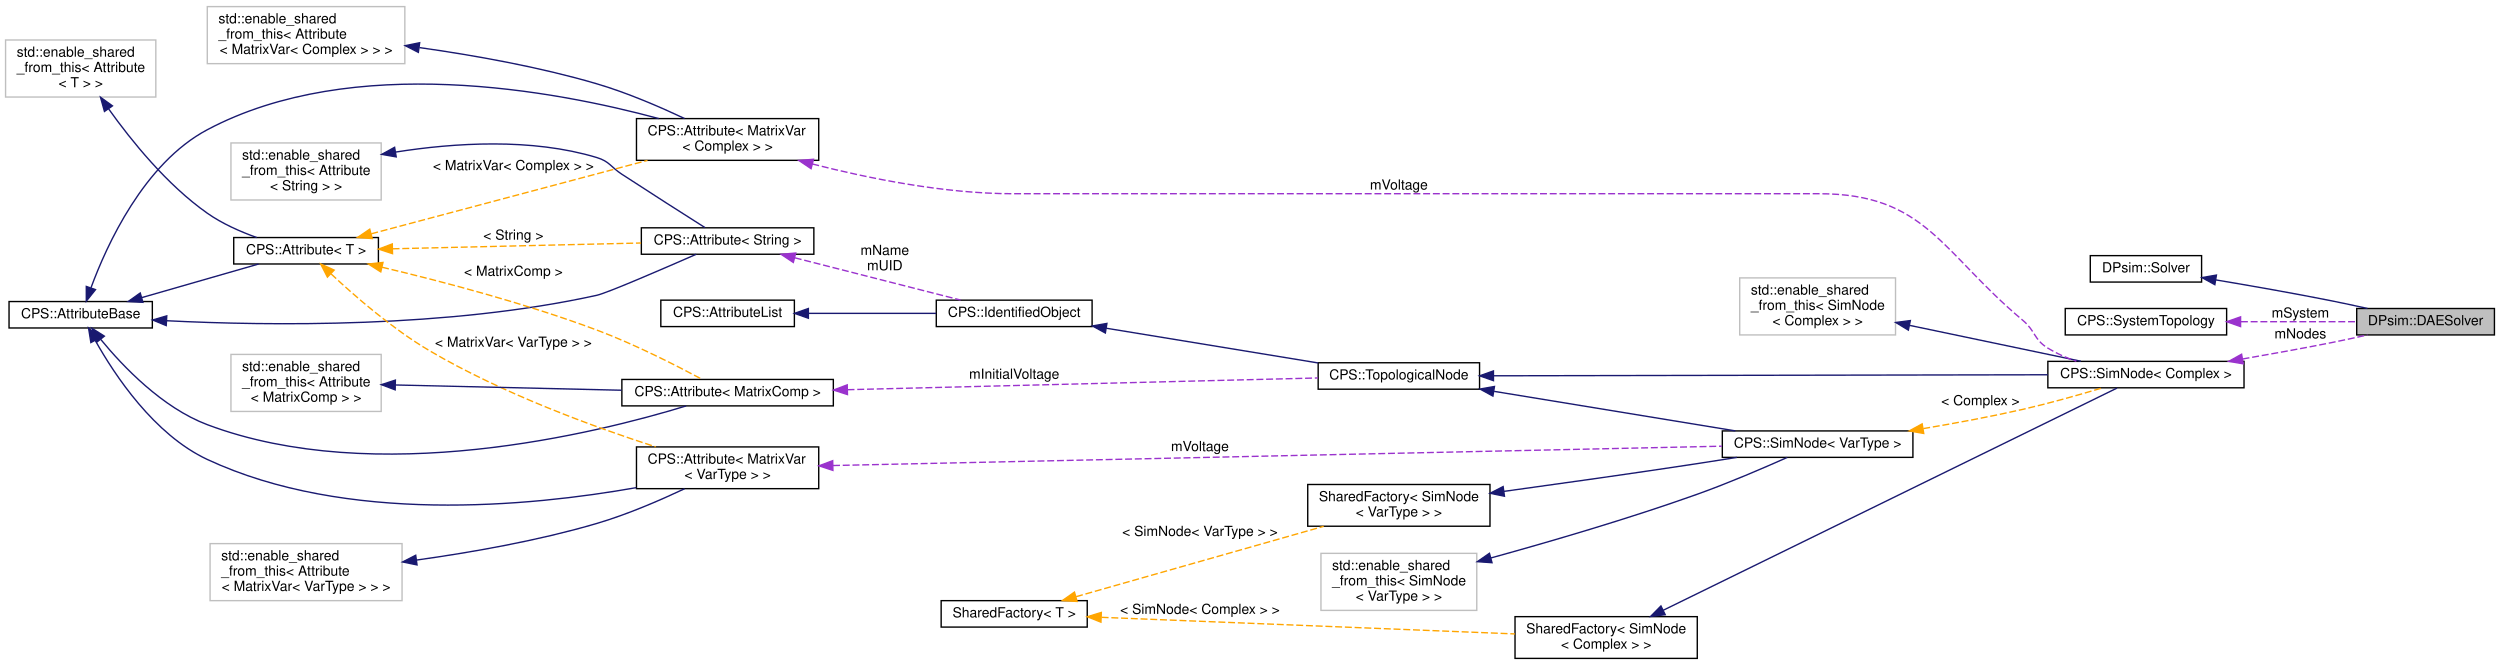
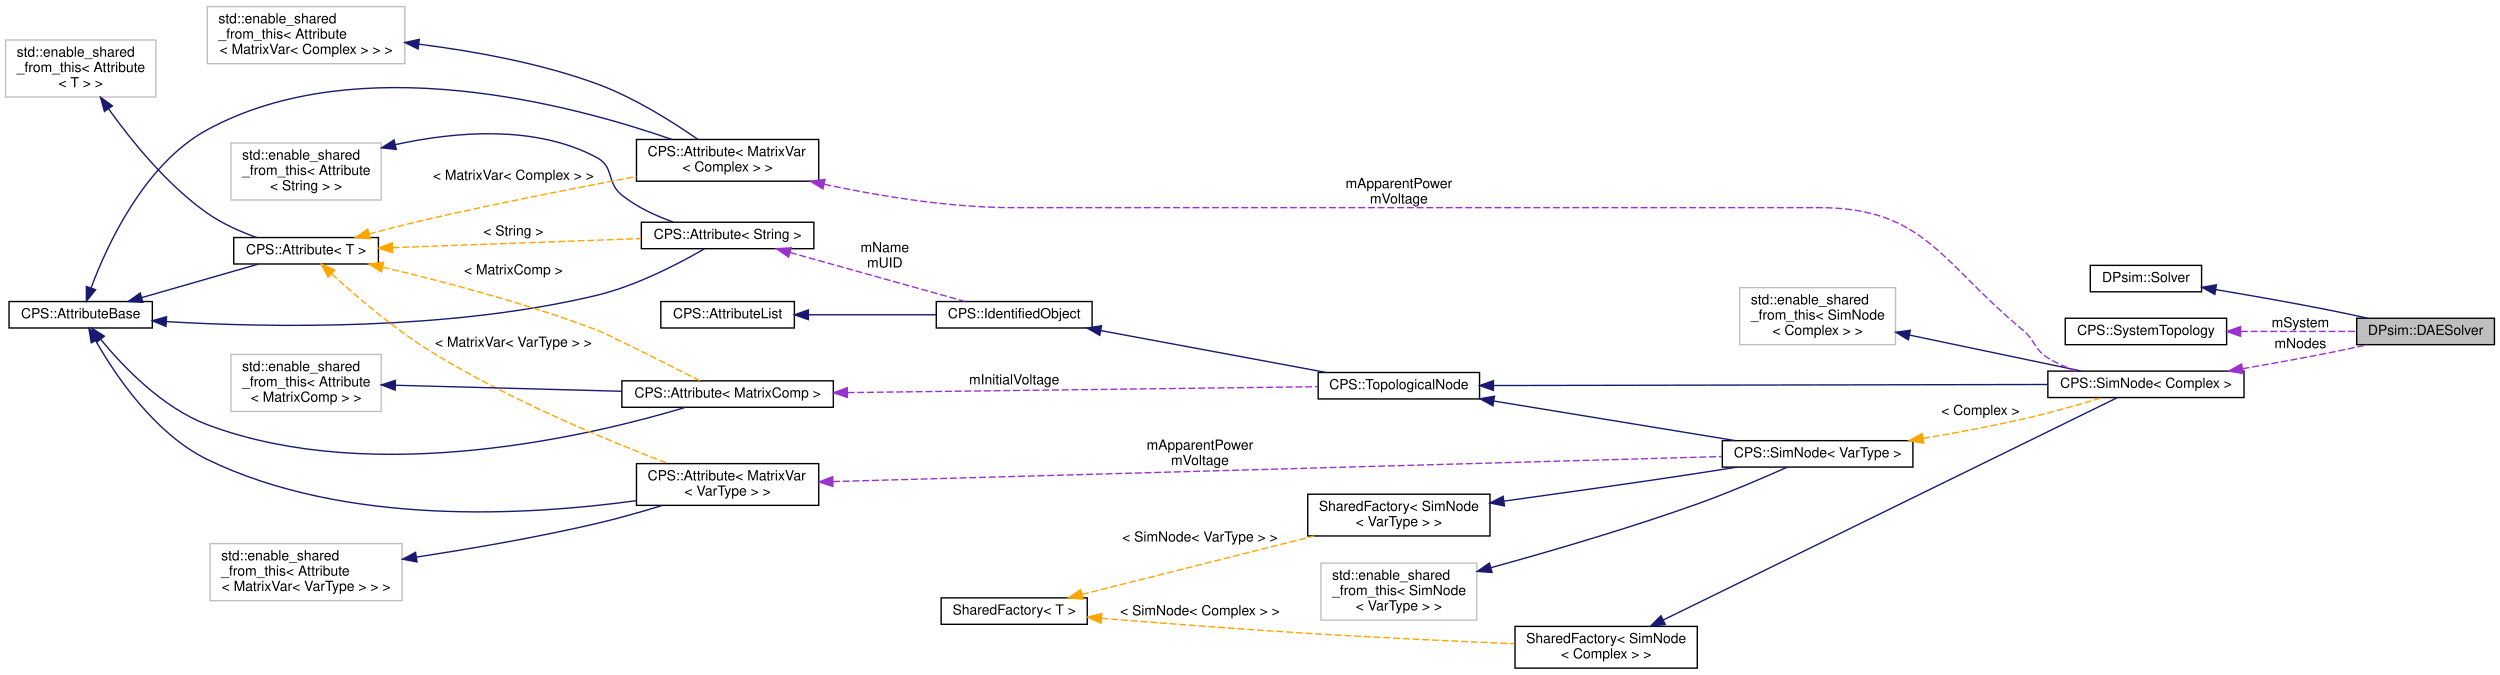
- <svg xmlns="http://www.w3.org/2000/svg" xmlns:xlink="http://www.w3.org/1999/xlink" width="1797pt" height="478pt" viewBox="0.00 0.00 1797.00 477.50">
-   <g id="graph0" class="graph" transform="scale(1 1) rotate(0) translate(4 473.5)">
+ <svg xmlns="http://www.w3.org/2000/svg" xmlns:xlink="http://www.w3.org/1999/xlink" width="1797pt" height="485pt" viewBox="0.00 0.00 1797.00 484.50">
+   <g id="graph0" class="graph" transform="scale(1 1) rotate(0) translate(4 480.5)">
    <g id="node1" class="node">
      <g id="a_node1">
        <a xlink:title="Solver class which uses Differential Algebraic Equation(DAE) systems.">
          <polygon fill="#bfbfbf" stroke="black" points="1690,-233 1690,-252 1789,-252 1789,-233 1690,-233" />
          <text text-anchor="middle" x="1739.5" y="-240" font-family="Helvetica" font-size="10.00">DPsim::DAESolver</text>
        </a>
      </g>
    </g>
    <g id="node2" class="node">
      <g id="a_node2">
        <a xlink:href="class_d_psim_1_1_solver.html" target="_top" xlink:title="Base class for more specific solvers such as MNA, ODE or IDA.">
          <polygon fill="none" stroke="black" points="1498.5,-271 1498.5,-290 1578.5,-290 1578.5,-271 1498.5,-271" />
          <text text-anchor="middle" x="1538.5" y="-278" font-family="Helvetica" font-size="10.00">DPsim::Solver</text>
        </a>
      </g>
    </g>
    <g id="edge1" class="edge">
      <path fill="none" stroke="midnightblue" d="M1588.71,-272.56C1613.71,-268.37 1644.53,-262.98 1672,-257.5 1680.36,-255.83 1689.27,-253.92 1697.77,-252.02" />
      <polygon fill="midnightblue" stroke="midnightblue" points="1588.02,-269.13 1578.73,-274.22 1589.17,-276.03 1588.02,-269.13" />
    </g>
    <g id="node3" class="node">
      <g id="a_node3">
        <a xlink:href="class_c_p_s_1_1_system_topology.html" target="_top" xlink:title=" ">
          <polygon fill="none" stroke="black" points="1480.5,-233 1480.5,-252 1596.5,-252 1596.5,-233 1480.5,-233" />
          <text text-anchor="middle" x="1538.5" y="-240" font-family="Helvetica" font-size="10.00">CPS::SystemTopology</text>
        </a>
      </g>
    </g>
    <g id="edge2" class="edge">
      <path fill="none" stroke="#9a32cd" stroke-dasharray="5,2" d="M1606.77,-242.5C1634.02,-242.5 1664.89,-242.5 1689.89,-242.5" />
      <polygon fill="#9a32cd" stroke="#9a32cd" points="1606.53,-239 1596.53,-242.5 1606.53,-246 1606.53,-239" />
      <text text-anchor="middle" x="1649.5" y="-245.5" font-family="Helvetica" font-size="10.00"> mSystem</text>
    </g>
    <g id="node4" class="node">
      <g id="a_node4">
        <a xlink:href="class_c_p_s_1_1_sim_node.html" target="_top" xlink:title=" ">
          <polygon fill="none" stroke="black" points="1468,-195 1468,-214 1609,-214 1609,-195 1468,-195" />
          <text text-anchor="middle" x="1538.5" y="-202" font-family="Helvetica" font-size="10.00">CPS::SimNode&lt; Complex &gt;</text>
        </a>
      </g>
    </g>
    <g id="edge3" class="edge">
      <path fill="none" stroke="#9a32cd" stroke-dasharray="5,2" d="M1607.94,-215.71C1628.57,-219.27 1651.24,-223.36 1672,-227.5 1680.36,-229.17 1689.27,-231.08 1697.77,-232.98" />
      <polygon fill="#9a32cd" stroke="#9a32cd" points="1608.44,-212.24 1597.99,-214.01 1607.26,-219.14 1608.44,-212.24" />
      <text text-anchor="middle" x="1649.5" y="-230.5" font-family="Helvetica" font-size="10.00"> mNodes</text>
    </g>
    <g id="node5" class="node">
      <g id="a_node5">
        <a xlink:href="class_c_p_s_1_1_topological_node.html" target="_top" xlink:title=" ">
          <polygon fill="none" stroke="black" points="943.5,-194 943.5,-213 1059.5,-213 1059.5,-194 943.5,-194" />
          <text text-anchor="middle" x="1001.5" y="-201" font-family="Helvetica" font-size="10.00">CPS::TopologicalNode</text>
        </a>
      </g>
    </g>
    <g id="edge4" class="edge">
      <path fill="none" stroke="midnightblue" d="M1069.68,-203.63C1171.67,-203.82 1364.61,-204.18 1467.98,-204.37" />
      <polygon fill="midnightblue" stroke="midnightblue" points="1069.51,-200.13 1059.5,-203.61 1069.49,-207.13 1069.51,-200.13" />
    </g>
    <g id="node20" class="node">
      <g id="a_node20">
        <a xlink:href="class_c_p_s_1_1_sim_node.html" target="_top" xlink:title=" ">
          <polygon fill="none" stroke="black" points="1234,-145 1234,-164 1371,-164 1371,-145 1234,-145" />
          <text text-anchor="middle" x="1302.5" y="-152" font-family="Helvetica" font-size="10.00">CPS::SimNode&lt; VarType &gt;</text>
        </a>
      </g>
    </g>
    <g id="edge25" class="edge">
      <path fill="none" stroke="midnightblue" d="M1069.97,-192.44C1122.17,-183.89 1193.69,-172.17 1243.38,-164.02" />
      <polygon fill="midnightblue" stroke="midnightblue" points="1069.1,-189.04 1059.8,-194.11 1070.23,-195.95 1069.1,-189.04" />
    </g>
    <g id="node6" class="node">
      <g id="a_node6">
        <a xlink:href="class_c_p_s_1_1_identified_object.html" target="_top" xlink:title=" ">
-           <polygon fill="none" stroke="black" points="669,-239 669,-258 781,-258 781,-239 669,-239" />
-           <text text-anchor="middle" x="725" y="-246" font-family="Helvetica" font-size="10.00">CPS::IdentifiedObject</text>
+           <polygon fill="none" stroke="black" points="669,-245 669,-264 781,-264 781,-245 669,-245" />
+           <text text-anchor="middle" x="725" y="-252" font-family="Helvetica" font-size="10.00">CPS::IdentifiedObject</text>
        </a>
      </g>
    </g>
    <g id="edge5" class="edge">
-       <path fill="none" stroke="midnightblue" d="M791.16,-237.82C837.48,-230.22 899.1,-220.12 943.48,-212.85" />
-       <polygon fill="midnightblue" stroke="midnightblue" points="790.52,-234.38 781.22,-239.45 791.65,-241.28 790.52,-234.38" />
+       <path fill="none" stroke="midnightblue" d="M787.39,-243.09C836,-234.06 903.13,-221.59 948.98,-213.07" />
+       <polygon fill="midnightblue" stroke="midnightblue" points="786.5,-239.7 777.31,-244.97 787.78,-246.58 786.5,-239.7" />
    </g>
    <g id="node7" class="node">
      <g id="a_node7">
        <a xlink:href="class_c_p_s_1_1_attribute_list.html" target="_top" xlink:title="Base class of objects having attributes to access member variables.">
-           <polygon fill="none" stroke="black" points="471,-239 471,-258 567,-258 567,-239 471,-239" />
-           <text text-anchor="middle" x="519" y="-246" font-family="Helvetica" font-size="10.00">CPS::AttributeList</text>
+           <polygon fill="none" stroke="black" points="471,-245 471,-264 567,-264 567,-245 471,-245" />
+           <text text-anchor="middle" x="519" y="-252" font-family="Helvetica" font-size="10.00">CPS::AttributeList</text>
        </a>
      </g>
    </g>
    <g id="edge6" class="edge">
-       <path fill="none" stroke="midnightblue" d="M577.33,-248.5C605.99,-248.5 640.51,-248.5 668.86,-248.5" />
-       <polygon fill="midnightblue" stroke="midnightblue" points="577.06,-245 567.06,-248.5 577.06,-252 577.06,-245" />
+       <path fill="none" stroke="midnightblue" d="M577.33,-254.5C605.99,-254.5 640.51,-254.5 668.86,-254.5" />
+       <polygon fill="midnightblue" stroke="midnightblue" points="577.06,-251 567.06,-254.5 577.06,-258 577.06,-251" />
    </g>
    <g id="node8" class="node">
      <g id="a_node8">
        <a xlink:href="class_c_p_s_1_1_attribute.html" target="_top" xlink:title=" ">
-           <polygon fill="none" stroke="black" points="457,-291 457,-310 581,-310 581,-291 457,-291" />
-           <text text-anchor="middle" x="519" y="-298" font-family="Helvetica" font-size="10.00">CPS::Attribute&lt; String &gt;</text>
+           <polygon fill="none" stroke="black" points="457,-302 457,-321 581,-321 581,-302 457,-302" />
+           <text text-anchor="middle" x="519" y="-309" font-family="Helvetica" font-size="10.00">CPS::Attribute&lt; String &gt;</text>
        </a>
      </g>
    </g>
    <g id="edge7" class="edge">
-       <path fill="none" stroke="#9a32cd" stroke-dasharray="5,2" d="M567.27,-288.45C603.53,-279.21 652.9,-266.62 686.48,-258.07" />
-       <polygon fill="#9a32cd" stroke="#9a32cd" points="566.24,-285.1 557.42,-290.96 567.97,-291.88 566.24,-285.1" />
-       <text text-anchor="middle" x="632" y="-290.5" font-family="Helvetica" font-size="10.00"> mName</text>
-       <text text-anchor="middle" x="632" y="-279.5" font-family="Helvetica" font-size="10.00">mUID</text>
+       <path fill="none" stroke="#9a32cd" stroke-dasharray="5,2" d="M563.84,-299.25C601.53,-288.72 655.13,-273.74 689.74,-264.07" />
+       <polygon fill="#9a32cd" stroke="#9a32cd" points="562.83,-295.9 554.15,-301.96 564.72,-302.64 562.83,-295.9" />
+       <text text-anchor="middle" x="632" y="-299.5" font-family="Helvetica" font-size="10.00"> mName</text>
+       <text text-anchor="middle" x="632" y="-288.5" font-family="Helvetica" font-size="10.00">mUID</text>
    </g>
    <g id="node9" class="node">
      <g id="a_node9">
        <a xlink:href="class_c_p_s_1_1_attribute_base.html" target="_top" xlink:title=" ">
-           <polygon fill="none" stroke="black" points="2.5,-238 2.5,-257 105.5,-257 105.5,-238 2.5,-238" />
-           <text text-anchor="middle" x="54" y="-245" font-family="Helvetica" font-size="10.00">CPS::AttributeBase</text>
+           <polygon fill="none" stroke="black" points="2.5,-245 2.5,-264 105.5,-264 105.5,-245 2.5,-245" />
+           <text text-anchor="middle" x="54" y="-252" font-family="Helvetica" font-size="10.00">CPS::AttributeBase</text>
        </a>
      </g>
    </g>
    <g id="edge8" class="edge">
-       <path fill="none" stroke="midnightblue" d="M115.77,-243.21C189.78,-239.49 318.14,-237.89 425,-261.5 432.31,-263.11 471.35,-279.97 496.47,-290.99" />
-       <polygon fill="midnightblue" stroke="midnightblue" points="115.49,-239.72 105.7,-243.75 115.87,-246.71 115.49,-239.72" />
+       <path fill="none" stroke="midnightblue" d="M115.61,-249.58C189.71,-245.21 318.43,-242.93 425,-268.5 453.71,-275.39 484.29,-291.42 502.25,-301.85" />
+       <polygon fill="midnightblue" stroke="midnightblue" points="115.28,-246.1 105.52,-250.21 115.72,-253.08 115.28,-246.1" />
    </g>
    <g id="node11" class="node">
      <g id="a_node11">
        <a xlink:href="class_c_p_s_1_1_attribute.html" target="_top" xlink:title=" ">
-           <polygon fill="none" stroke="black" points="164,-284 164,-303 268,-303 268,-284 164,-284" />
-           <text text-anchor="middle" x="216" y="-291" font-family="Helvetica" font-size="10.00">CPS::Attribute&lt; T &gt;</text>
+           <polygon fill="none" stroke="black" points="164,-291 164,-310 268,-310 268,-291 164,-291" />
+           <text text-anchor="middle" x="216" y="-298" font-family="Helvetica" font-size="10.00">CPS::Attribute&lt; T &gt;</text>
        </a>
      </g>
    </g>
    <g id="edge11" class="edge">
-       <path fill="none" stroke="midnightblue" d="M97.89,-259.83C124.26,-267.41 157.55,-276.98 181.89,-283.98" />
-       <polygon fill="midnightblue" stroke="midnightblue" points="98.73,-256.43 88.15,-257.03 96.8,-263.16 98.73,-256.43" />
+       <path fill="none" stroke="midnightblue" d="M97.89,-266.83C124.26,-274.41 157.55,-283.98 181.89,-290.98" />
+       <polygon fill="midnightblue" stroke="midnightblue" points="98.73,-263.43 88.15,-264.03 96.8,-270.16 98.73,-263.43" />
    </g>
    <g id="node13" class="node">
      <g id="a_node13">
        <a xlink:href="class_c_p_s_1_1_attribute.html" target="_top" xlink:title=" ">
-           <polygon fill="none" stroke="black" points="443,-182 443,-201 595,-201 595,-182 443,-182" />
-           <text text-anchor="middle" x="519" y="-189" font-family="Helvetica" font-size="10.00">CPS::Attribute&lt; MatrixComp &gt;</text>
+           <polygon fill="none" stroke="black" points="443,-188 443,-207 595,-207 595,-188 443,-188" />
+           <text text-anchor="middle" x="519" y="-195" font-family="Helvetica" font-size="10.00">CPS::Attribute&lt; MatrixComp &gt;</text>
        </a>
      </g>
    </g>
    <g id="edge14" class="edge">
-       <path fill="none" stroke="midnightblue" d="M68.43,-229.76C84.28,-210.45 112.61,-180.7 145,-168.5 266.13,-122.88 424.99,-162.33 489.21,-181.97" />
-       <polygon fill="midnightblue" stroke="midnightblue" points="65.53,-227.78 62.06,-237.79 71.01,-232.13 65.53,-227.78" />
+       <path fill="none" stroke="midnightblue" d="M68.43,-236.76C84.28,-217.45 112.61,-187.7 145,-175.5 265.81,-130 424.19,-168.53 488.73,-187.95" />
+       <polygon fill="midnightblue" stroke="midnightblue" points="65.53,-234.78 62.06,-244.79 71.01,-239.13 65.53,-234.78" />
    </g>
    <g id="node18" class="node">
      <g id="a_node18">
        <a xlink:href="class_c_p_s_1_1_attribute.html" target="_top" xlink:title=" ">
-           <polygon fill="none" stroke="black" points="453.5,-358.5 453.5,-388.5 584.5,-388.5 584.5,-358.5 453.5,-358.5" />
-           <text text-anchor="start" x="461.5" y="-376.5" font-family="Helvetica" font-size="10.00">CPS::Attribute&lt; MatrixVar</text>
-           <text text-anchor="middle" x="519" y="-365.5" font-family="Helvetica" font-size="10.00">&lt; Complex &gt; &gt;</text>
+           <polygon fill="none" stroke="black" points="453.5,-350.5 453.5,-380.5 584.5,-380.5 584.5,-350.5 453.5,-350.5" />
+           <text text-anchor="start" x="461.5" y="-368.5" font-family="Helvetica" font-size="10.00">CPS::Attribute&lt; MatrixVar</text>
+           <text text-anchor="middle" x="519" y="-357.5" font-family="Helvetica" font-size="10.00">&lt; Complex &gt; &gt;</text>
        </a>
      </g>
    </g>
    <g id="edge21" class="edge">
-       <path fill="none" stroke="midnightblue" d="M61.38,-266.85C72.68,-297.52 99.4,-356.3 145,-380.5 249.55,-435.99 394.91,-408.69 469.54,-388.52" />
-       <polygon fill="midnightblue" stroke="midnightblue" points="64.64,-265.56 58.03,-257.28 58.03,-267.87 64.64,-265.56" />
+       <path fill="none" stroke="midnightblue" d="M61.44,-273.75C72.81,-304.29 99.63,-362.87 145,-387.5 253.75,-446.53 407.53,-405.38 478.85,-380.56" />
+       <polygon fill="midnightblue" stroke="midnightblue" points="64.7,-272.48 58.05,-264.23 58.1,-274.82 64.7,-272.48" />
    </g>
    <g id="node23" class="node">
      <g id="a_node23">
        <a xlink:href="class_c_p_s_1_1_attribute.html" target="_top" xlink:title=" ">
-           <polygon fill="none" stroke="black" points="453.5,-122.5 453.5,-152.5 584.5,-152.5 584.5,-122.5 453.5,-122.5" />
-           <text text-anchor="start" x="461.5" y="-140.5" font-family="Helvetica" font-size="10.00">CPS::Attribute&lt; MatrixVar</text>
-           <text text-anchor="middle" x="519" y="-129.5" font-family="Helvetica" font-size="10.00">&lt; VarType &gt; &gt;</text>
+           <polygon fill="none" stroke="black" points="453.5,-117.5 453.5,-147.5 584.5,-147.5 584.5,-117.5 453.5,-117.5" />
+           <text text-anchor="start" x="461.5" y="-135.5" font-family="Helvetica" font-size="10.00">CPS::Attribute&lt; MatrixVar</text>
+           <text text-anchor="middle" x="519" y="-124.5" font-family="Helvetica" font-size="10.00">&lt; VarType &gt; &gt;</text>
        </a>
      </g>
    </g>
    <g id="edge30" class="edge">
-       <path fill="none" stroke="midnightblue" d="M64.56,-228.87C78.45,-204.09 106.78,-161.34 145,-143.5 244.62,-96.99 376.13,-109.53 453.43,-123.25" />
-       <polygon fill="midnightblue" stroke="midnightblue" points="61.32,-227.51 59.66,-237.97 67.48,-230.83 61.32,-227.51" />
+       <path fill="none" stroke="midnightblue" d="M64.86,-235.67C78.91,-211.04 107.26,-168.86 145,-150.5 243.96,-102.35 375.68,-110.14 453.21,-120.86" />
+       <polygon fill="midnightblue" stroke="midnightblue" points="61.62,-234.3 59.87,-244.75 67.75,-237.67 61.62,-234.3" />
    </g>
    <g id="node10" class="node">
      <g id="a_node10">
        <a xlink:title=" ">
-           <polygon fill="none" stroke="#bfbfbf" points="162,-330 162,-371 270,-371 270,-330 162,-330" />
-           <text text-anchor="start" x="170" y="-359" font-family="Helvetica" font-size="10.00">std::enable_shared</text>
-           <text text-anchor="start" x="170" y="-348" font-family="Helvetica" font-size="10.00">_from_this&lt; Attribute</text>
-           <text text-anchor="middle" x="216" y="-337" font-family="Helvetica" font-size="10.00">&lt; String &gt; &gt;</text>
+           <polygon fill="none" stroke="#bfbfbf" points="162,-337 162,-378 270,-378 270,-337 162,-337" />
+           <text text-anchor="start" x="170" y="-366" font-family="Helvetica" font-size="10.00">std::enable_shared</text>
+           <text text-anchor="start" x="170" y="-355" font-family="Helvetica" font-size="10.00">_from_this&lt; Attribute</text>
+           <text text-anchor="middle" x="216" y="-344" font-family="Helvetica" font-size="10.00">&lt; String &gt; &gt;</text>
        </a>
      </g>
    </g>
    <g id="edge9" class="edge">
-       <path fill="none" stroke="midnightblue" d="M280.43,-364.45C322.34,-371.05 378.01,-374.73 425,-360.5 434.2,-357.71 434.95,-353.76 443,-348.5 463.58,-335.06 487.53,-319.8 502.72,-310.16" />
-       <polygon fill="midnightblue" stroke="midnightblue" points="280.79,-360.97 270.35,-362.77 279.64,-367.87 280.79,-360.97" />
+       <path fill="none" stroke="midnightblue" d="M280.15,-376.78C323.43,-386.25 380.79,-391.16 425,-367.5 437.72,-360.69 431.75,-349.52 443,-340.5 453.78,-331.85 467.44,-325.56 480.14,-321.09" />
+       <polygon fill="midnightblue" stroke="midnightblue" points="280.83,-373.34 270.3,-374.49 279.25,-380.16 280.83,-373.34" />
    </g>
    <g id="edge10" class="edge">
-       <path fill="none" stroke="orange" stroke-dasharray="5,2" d="M278.17,-294.92C330.25,-296.13 404.71,-297.87 456.8,-299.08" />
-       <polygon fill="orange" stroke="orange" points="278.14,-291.42 268.06,-294.69 277.98,-298.42 278.14,-291.42" />
-       <text text-anchor="middle" x="365" y="-301.5" font-family="Helvetica" font-size="10.00"> &lt; String &gt;</text>
+       <path fill="none" stroke="orange" stroke-dasharray="5,2" d="M278.17,-302.74C330.25,-304.64 404.71,-307.36 456.8,-309.26" />
+       <polygon fill="orange" stroke="orange" points="278.18,-299.23 268.06,-302.37 277.93,-306.23 278.18,-299.23" />
+       <text text-anchor="middle" x="365" y="-311.5" font-family="Helvetica" font-size="10.00"> &lt; String &gt;</text>
    </g>
    <g id="edge16" class="edge">
-       <path fill="none" stroke="orange" stroke-dasharray="5,2" d="M270.62,-281.67C313.14,-271.61 373.72,-255.75 425,-236.5 452.2,-226.29 482.22,-210.98 500.6,-201.12" />
-       <polygon fill="orange" stroke="orange" points="269.7,-278.29 260.76,-283.98 271.29,-285.11 269.7,-278.29" />
-       <text text-anchor="middle" x="365" y="-275.5" font-family="Helvetica" font-size="10.00"> &lt; MatrixComp &gt;</text>
+       <path fill="none" stroke="orange" stroke-dasharray="5,2" d="M271.07,-288.7C313.59,-278.7 373.97,-262.91 425,-243.5 432.45,-240.67 474.06,-219.76 499.03,-207.13" />
+       <polygon fill="orange" stroke="orange" points="270.15,-285.32 261.2,-290.99 271.74,-292.14 270.15,-285.32" />
+       <text text-anchor="middle" x="365" y="-283.5" font-family="Helvetica" font-size="10.00"> &lt; MatrixComp &gt;</text>
    </g>
    <g id="edge23" class="edge">
-       <path fill="none" stroke="orange" stroke-dasharray="5,2" d="M262.86,-305.69C316.11,-319.84 403.98,-343.2 461.43,-358.46" />
-       <polygon fill="orange" stroke="orange" points="263.57,-302.26 253.01,-303.07 261.77,-309.02 263.57,-302.26" />
+       <path fill="none" stroke="orange" stroke-dasharray="5,2" d="M261.39,-312.67C275.31,-316.33 290.76,-320.24 305,-323.5 354.6,-334.86 411.12,-345.92 453.47,-353.83" />
+       <polygon fill="orange" stroke="orange" points="262.13,-309.24 251.57,-310.06 260.34,-316.01 262.13,-309.24" />
      <text text-anchor="middle" x="365" y="-351.5" font-family="Helvetica" font-size="10.00"> &lt; MatrixVar&lt; Complex &gt; &gt;</text>
    </g>
    <g id="edge32" class="edge">
-       <path fill="none" stroke="orange" stroke-dasharray="5,2" d="M233.95,-276.9C250.84,-261.05 278.08,-237.3 305,-221.5 357.28,-190.82 422.86,-166.88 467.34,-152.54" />
-       <polygon fill="orange" stroke="orange" points="231.35,-274.54 226.53,-283.98 236.18,-279.61 231.35,-274.54" />
-       <text text-anchor="middle" x="365" y="-224.5" font-family="Helvetica" font-size="10.00"> &lt; MatrixVar&lt; VarType &gt; &gt;</text>
+       <path fill="none" stroke="orange" stroke-dasharray="5,2" d="M234.4,-283.93C251.43,-268.28 278.61,-244.85 305,-228.5 361.21,-193.68 432.19,-164.28 476.35,-147.52" />
+       <polygon fill="orange" stroke="orange" points="231.83,-281.54 226.89,-290.92 236.6,-286.66 231.83,-281.54" />
+       <text text-anchor="middle" x="365" y="-231.5" font-family="Helvetica" font-size="10.00"> &lt; MatrixVar&lt; VarType &gt; &gt;</text>
    </g>
    <g id="node12" class="node">
      <g id="a_node12">
        <a xlink:title=" ">
-           <polygon fill="none" stroke="#bfbfbf" points="0,-404 0,-445 108,-445 108,-404 0,-404" />
-           <text text-anchor="start" x="8" y="-433" font-family="Helvetica" font-size="10.00">std::enable_shared</text>
-           <text text-anchor="start" x="8" y="-422" font-family="Helvetica" font-size="10.00">_from_this&lt; Attribute</text>
-           <text text-anchor="middle" x="54" y="-411" font-family="Helvetica" font-size="10.00">&lt; T &gt; &gt;</text>
+           <polygon fill="none" stroke="#bfbfbf" points="0,-411 0,-452 108,-452 108,-411 0,-411" />
+           <text text-anchor="start" x="8" y="-440" font-family="Helvetica" font-size="10.00">std::enable_shared</text>
+           <text text-anchor="start" x="8" y="-429" font-family="Helvetica" font-size="10.00">_from_this&lt; Attribute</text>
+           <text text-anchor="middle" x="54" y="-418" font-family="Helvetica" font-size="10.00">&lt; T &gt; &gt;</text>
        </a>
      </g>
    </g>
    <g id="edge12" class="edge">
-       <path fill="none" stroke="midnightblue" d="M74.08,-395.48C90.5,-372.44 116.07,-340.84 145,-320.5 155.66,-313.01 168.67,-307.25 180.57,-303.01" />
-       <polygon fill="midnightblue" stroke="midnightblue" points="71.09,-393.64 68.24,-403.85 76.83,-397.65 71.09,-393.64" />
+       <path fill="none" stroke="midnightblue" d="M74.08,-402.48C90.5,-379.44 116.07,-347.84 145,-327.5 155.66,-320.01 168.67,-314.25 180.57,-310.01" />
+       <polygon fill="midnightblue" stroke="midnightblue" points="71.09,-400.64 68.24,-410.85 76.83,-404.65 71.09,-400.64" />
    </g>
    <g id="edge13" class="edge">
-       <path fill="none" stroke="#9a32cd" stroke-dasharray="5,2" d="M605.19,-193.63C702.61,-196.06 859.41,-199.98 943.26,-202.07" />
-       <polygon fill="#9a32cd" stroke="#9a32cd" points="605.16,-190.13 595.08,-193.38 604.99,-197.12 605.16,-190.13" />
-       <text text-anchor="middle" x="725" y="-201.5" font-family="Helvetica" font-size="10.00"> mInitialVoltage</text>
+       <path fill="none" stroke="#9a32cd" stroke-dasharray="5,2" d="M605.19,-198.56C702.61,-199.78 859.41,-201.74 943.26,-202.79" />
+       <polygon fill="#9a32cd" stroke="#9a32cd" points="605.12,-195.06 595.08,-198.44 605.03,-202.06 605.12,-195.06" />
+       <text text-anchor="middle" x="725" y="-204.5" font-family="Helvetica" font-size="10.00"> mInitialVoltage</text>
    </g>
    <g id="node14" class="node">
      <g id="a_node14">
        <a xlink:title=" ">
-           <polygon fill="none" stroke="#bfbfbf" points="162,-178 162,-219 270,-219 270,-178 162,-178" />
-           <text text-anchor="start" x="170" y="-207" font-family="Helvetica" font-size="10.00">std::enable_shared</text>
-           <text text-anchor="start" x="170" y="-196" font-family="Helvetica" font-size="10.00">_from_this&lt; Attribute</text>
-           <text text-anchor="middle" x="216" y="-185" font-family="Helvetica" font-size="10.00">&lt; MatrixComp &gt; &gt;</text>
+           <polygon fill="none" stroke="#bfbfbf" points="162,-185 162,-226 270,-226 270,-185 162,-185" />
+           <text text-anchor="start" x="170" y="-214" font-family="Helvetica" font-size="10.00">std::enable_shared</text>
+           <text text-anchor="start" x="170" y="-203" font-family="Helvetica" font-size="10.00">_from_this&lt; Attribute</text>
+           <text text-anchor="middle" x="216" y="-192" font-family="Helvetica" font-size="10.00">&lt; MatrixComp &gt; &gt;</text>
        </a>
      </g>
    </g>
    <g id="edge15" class="edge">
-       <path fill="none" stroke="midnightblue" d="M280.26,-197.03C327.68,-195.93 392.75,-194.41 442.83,-193.25" />
-       <polygon fill="midnightblue" stroke="midnightblue" points="280.04,-193.53 270.12,-197.26 280.2,-200.53 280.04,-193.53" />
+       <path fill="none" stroke="midnightblue" d="M280.26,-203.82C327.68,-202.56 392.75,-200.83 442.83,-199.5" />
+       <polygon fill="midnightblue" stroke="midnightblue" points="280.02,-200.32 270.12,-204.09 280.21,-207.32 280.02,-200.32" />
    </g>
    <g id="node15" class="node">
      <g id="a_node15">
        <a xlink:title=" ">
          <polygon fill="none" stroke="#bfbfbf" points="1246.5,-233 1246.5,-274 1358.5,-274 1358.5,-233 1246.5,-233" />
          <text text-anchor="start" x="1254.5" y="-262" font-family="Helvetica" font-size="10.00">std::enable_shared</text>
          <text text-anchor="start" x="1254.5" y="-251" font-family="Helvetica" font-size="10.00">_from_this&lt; SimNode</text>
          <text text-anchor="middle" x="1302.5" y="-240" font-family="Helvetica" font-size="10.00">&lt; Complex &gt; &gt;</text>
        </a>
      </g>
    </g>
    <g id="edge17" class="edge">
      <path fill="none" stroke="midnightblue" d="M1368.9,-239.81C1408.01,-231.61 1456.75,-221.41 1491.76,-214.08" />
      <polygon fill="midnightblue" stroke="midnightblue" points="1367.73,-236.47 1358.66,-241.95 1369.16,-243.33 1367.73,-236.47" />
    </g>
    <g id="node16" class="node">
      <g id="a_node16">
        <a xlink:href="class_shared_factory.html" target="_top" xlink:title=" ">
          <polygon fill="none" stroke="black" points="1085,-0.5 1085,-30.5 1216,-30.5 1216,-0.5 1085,-0.5" />
          <text text-anchor="start" x="1093" y="-18.5" font-family="Helvetica" font-size="10.00">SharedFactory&lt; SimNode</text>
          <text text-anchor="middle" x="1150.5" y="-7.5" font-family="Helvetica" font-size="10.00">&lt; Complex &gt; &gt;</text>
        </a>
      </g>
    </g>
    <g id="edge18" class="edge">
      <path fill="none" stroke="midnightblue" d="M1191.42,-35.05C1273.18,-75.08 1457.09,-165.13 1517.71,-194.81" />
      <polygon fill="midnightblue" stroke="midnightblue" points="1192.96,-31.9 1182.44,-30.65 1189.88,-38.19 1192.96,-31.9" />
    </g>
    <g id="node17" class="node">
      <g id="a_node17">
        <a xlink:href="class_shared_factory.html" target="_top" xlink:title=" ">
-           <polygon fill="none" stroke="black" points="672.5,-23 672.5,-42 777.5,-42 777.5,-23 672.5,-23" />
-           <text text-anchor="middle" x="725" y="-30" font-family="Helvetica" font-size="10.00">SharedFactory&lt; T &gt;</text>
+           <polygon fill="none" stroke="black" points="672.5,-32 672.5,-51 777.5,-51 777.5,-32 672.5,-32" />
+           <text text-anchor="middle" x="725" y="-39" font-family="Helvetica" font-size="10.00">SharedFactory&lt; T &gt;</text>
        </a>
      </g>
    </g>
    <g id="edge19" class="edge">
-       <path fill="none" stroke="orange" stroke-dasharray="5,2" d="M787.84,-30.02C867.19,-26.83 1004.2,-21.33 1084.88,-18.09" />
-       <polygon fill="orange" stroke="orange" points="787.36,-26.53 777.51,-30.43 787.64,-33.53 787.36,-26.53" />
-       <text text-anchor="middle" x="858.5" y="-32.5" font-family="Helvetica" font-size="10.00"> &lt; SimNode&lt; Complex &gt; &gt;</text>
+       <path fill="none" stroke="orange" stroke-dasharray="5,2" d="M787.78,-36.32C829.6,-32.92 886.1,-28.57 936,-25.5 985.81,-22.44 1042.22,-19.83 1084.54,-18.05" />
+       <polygon fill="orange" stroke="orange" points="787.43,-32.83 777.75,-37.13 788,-39.81 787.43,-32.83" />
+       <text text-anchor="middle" x="858.5" y="-38.5" font-family="Helvetica" font-size="10.00"> &lt; SimNode&lt; Complex &gt; &gt;</text>
    </g>
    <g id="node22" class="node">
      <g id="a_node22">
        <a xlink:href="class_shared_factory.html" target="_top" xlink:title=" ">
          <polygon fill="none" stroke="black" points="936,-95.5 936,-125.5 1067,-125.5 1067,-95.5 936,-95.5" />
          <text text-anchor="start" x="944" y="-113.5" font-family="Helvetica" font-size="10.00">SharedFactory&lt; SimNode</text>
          <text text-anchor="middle" x="1001.5" y="-102.5" font-family="Helvetica" font-size="10.00">&lt; VarType &gt; &gt;</text>
        </a>
      </g>
    </g>
    <g id="edge28" class="edge">
-       <path fill="none" stroke="orange" stroke-dasharray="5,2" d="M769.49,-44.86C817.76,-58.57 895.67,-80.71 947.48,-95.43" />
-       <polygon fill="orange" stroke="orange" points="770.23,-41.43 759.66,-42.06 768.32,-48.16 770.23,-41.43" />
-       <text text-anchor="middle" x="858.5" y="-88.5" font-family="Helvetica" font-size="10.00"> &lt; SimNode&lt; VarType &gt; &gt;</text>
+       <path fill="none" stroke="orange" stroke-dasharray="5,2" d="M773.67,-53.48C820.01,-65.13 890.52,-82.86 940.62,-95.45" />
+       <polygon fill="orange" stroke="orange" points="774.43,-50.07 763.88,-51.02 772.72,-56.85 774.43,-50.07" />
+       <text text-anchor="middle" x="858.5" y="-91.5" font-family="Helvetica" font-size="10.00"> &lt; SimNode&lt; VarType &gt; &gt;</text>
    </g>
    <g id="edge20" class="edge">
-       <path fill="none" stroke="#9a32cd" stroke-dasharray="5,2" d="M579.89,-355.89C620.24,-345.55 674.87,-334.5 724,-334.5 724,-334.5 724,-334.5 1303.5,-334.5 1380.15,-334.5 1391.22,-292.7 1450,-243.5 1459.17,-235.82 1457.82,-229.78 1468,-223.5 1474.28,-219.63 1481.36,-216.53 1488.53,-214.06" />
-       <polygon fill="#9a32cd" stroke="#9a32cd" points="579,-352.5 570.21,-358.42 580.77,-359.27 579,-352.5" />
-       <text text-anchor="middle" x="1001.5" y="-337.5" font-family="Helvetica" font-size="10.00"> mVoltage</text>
+       <path fill="none" stroke="#9a32cd" stroke-dasharray="5,2" d="M588.51,-348.29C627.88,-339.86 678.42,-331.5 724,-331.5 724,-331.5 724,-331.5 1303.5,-331.5 1379.45,-331.5 1391.39,-291.82 1450,-243.5 1459.23,-235.89 1457.82,-229.78 1468,-223.5 1474.28,-219.63 1481.36,-216.53 1488.53,-214.06" />
+       <polygon fill="#9a32cd" stroke="#9a32cd" points="587.51,-344.93 578.49,-350.49 589.01,-351.76 587.51,-344.93" />
+       <text text-anchor="middle" x="1001.5" y="-345.5" font-family="Helvetica" font-size="10.00"> mApparentPower</text>
+       <text text-anchor="middle" x="1001.5" y="-334.5" font-family="Helvetica" font-size="10.00">mVoltage</text>
    </g>
    <g id="node19" class="node">
      <g id="a_node19">
        <a xlink:title=" ">
-           <polygon fill="none" stroke="#bfbfbf" points="145,-428 145,-469 287,-469 287,-428 145,-428" />
-           <text text-anchor="start" x="153" y="-457" font-family="Helvetica" font-size="10.00">std::enable_shared</text>
-           <text text-anchor="start" x="153" y="-446" font-family="Helvetica" font-size="10.00">_from_this&lt; Attribute</text>
-           <text text-anchor="middle" x="216" y="-435" font-family="Helvetica" font-size="10.00">&lt; MatrixVar&lt; Complex &gt; &gt; &gt;</text>
+           <polygon fill="none" stroke="#bfbfbf" points="145,-435 145,-476 287,-476 287,-435 145,-435" />
+           <text text-anchor="start" x="153" y="-464" font-family="Helvetica" font-size="10.00">std::enable_shared</text>
+           <text text-anchor="start" x="153" y="-453" font-family="Helvetica" font-size="10.00">_from_this&lt; Attribute</text>
+           <text text-anchor="middle" x="216" y="-442" font-family="Helvetica" font-size="10.00">&lt; MatrixVar&lt; Complex &gt; &gt; &gt;</text>
        </a>
      </g>
    </g>
    <g id="edge22" class="edge">
-       <path fill="none" stroke="midnightblue" d="M297.53,-439.53C336.52,-434.03 383.73,-425.66 425,-413.5 446.75,-407.09 470.19,-396.99 488.1,-388.54" />
-       <polygon fill="midnightblue" stroke="midnightblue" points="296.71,-436.11 287.28,-440.93 297.66,-443.04 296.71,-436.11" />
+       <path fill="none" stroke="midnightblue" d="M297.11,-448.97C336.51,-444.02 384.18,-435.42 425,-420.5 451.78,-410.71 479.54,-393.16 497.68,-380.51" />
+       <polygon fill="midnightblue" stroke="midnightblue" points="296.54,-445.51 287.02,-450.18 297.37,-452.46 296.54,-445.51" />
    </g>
    <g id="edge24" class="edge">
      <path fill="none" stroke="orange" stroke-dasharray="5,2" d="M1378.41,-165.66C1401.48,-169.54 1426.88,-174.24 1450,-179.5 1469.1,-183.85 1490.23,-189.85 1506.94,-194.88" />
      <polygon fill="orange" stroke="orange" points="1378.78,-162.18 1368.34,-164 1377.64,-169.08 1378.78,-162.18" />
      <text text-anchor="middle" x="1419.5" y="-182.5" font-family="Helvetica" font-size="10.00"> &lt; Complex &gt;</text>
    </g>
    <g id="node21" class="node">
      <g id="a_node21">
        <a xlink:title=" ">
          <polygon fill="none" stroke="#bfbfbf" points="945.5,-35 945.5,-76 1057.5,-76 1057.5,-35 945.5,-35" />
          <text text-anchor="start" x="953.5" y="-64" font-family="Helvetica" font-size="10.00">std::enable_shared</text>
          <text text-anchor="start" x="953.5" y="-53" font-family="Helvetica" font-size="10.00">_from_this&lt; SimNode</text>
          <text text-anchor="middle" x="1001.5" y="-42" font-family="Helvetica" font-size="10.00">&lt; VarType &gt; &gt;</text>
        </a>
      </g>
    </g>
    <g id="edge26" class="edge">
      <path fill="none" stroke="midnightblue" d="M1067.58,-72.67C1110.19,-84.41 1166.87,-100.97 1216,-118.5 1238.45,-126.51 1263.52,-137.29 1280.68,-144.96" />
      <polygon fill="midnightblue" stroke="midnightblue" points="1068.46,-69.28 1057.89,-70.02 1066.61,-76.04 1068.46,-69.28" />
    </g>
    <g id="edge27" class="edge">
      <path fill="none" stroke="midnightblue" d="M1076.94,-120.54C1117.99,-126.18 1169.85,-133.48 1216,-140.5 1225.22,-141.9 1234.99,-143.45 1244.5,-144.98" />
      <polygon fill="midnightblue" stroke="midnightblue" points="1077.4,-117.07 1067.02,-119.18 1076.45,-124 1077.4,-117.07" />
    </g>
    <g id="edge29" class="edge">
-       <path fill="none" stroke="#9a32cd" stroke-dasharray="5,2" d="M594.77,-139.13C746.43,-142.43 1088.18,-149.86 1233.76,-153.03" />
-       <polygon fill="#9a32cd" stroke="#9a32cd" points="594.69,-135.62 584.62,-138.91 594.54,-142.62 594.69,-135.62" />
-       <text text-anchor="middle" x="858.5" y="-149.5" font-family="Helvetica" font-size="10.00"> mVoltage</text>
+       <path fill="none" stroke="#9a32cd" stroke-dasharray="5,2" d="M594.77,-134.6C746.43,-138.87 1088.18,-148.49 1233.76,-152.59" />
+       <polygon fill="#9a32cd" stroke="#9a32cd" points="594.71,-131.1 584.62,-134.32 594.52,-138.1 594.71,-131.1" />
+       <text text-anchor="middle" x="858.5" y="-157.5" font-family="Helvetica" font-size="10.00"> mApparentPower</text>
+       <text text-anchor="middle" x="858.5" y="-146.5" font-family="Helvetica" font-size="10.00">mVoltage</text>
    </g>
    <g id="node24" class="node">
      <g id="a_node24">
        <a xlink:title=" ">
-           <polygon fill="none" stroke="#bfbfbf" points="147,-42 147,-83 285,-83 285,-42 147,-42" />
-           <text text-anchor="start" x="155" y="-71" font-family="Helvetica" font-size="10.00">std::enable_shared</text>
-           <text text-anchor="start" x="155" y="-60" font-family="Helvetica" font-size="10.00">_from_this&lt; Attribute</text>
-           <text text-anchor="middle" x="216" y="-49" font-family="Helvetica" font-size="10.00">&lt; MatrixVar&lt; VarType &gt; &gt; &gt;</text>
+           <polygon fill="none" stroke="#bfbfbf" points="147,-49 147,-90 285,-90 285,-49 147,-49" />
+           <text text-anchor="start" x="155" y="-78" font-family="Helvetica" font-size="10.00">std::enable_shared</text>
+           <text text-anchor="start" x="155" y="-67" font-family="Helvetica" font-size="10.00">_from_this&lt; Attribute</text>
+           <text text-anchor="middle" x="216" y="-56" font-family="Helvetica" font-size="10.00">&lt; MatrixVar&lt; VarType &gt; &gt; &gt;</text>
        </a>
      </g>
    </g>
    <g id="edge31" class="edge">
-       <path fill="none" stroke="midnightblue" d="M295.45,-71.18C334.84,-76.68 382.99,-85.13 425,-97.5 446.75,-103.91 470.19,-114.01 488.1,-122.46" />
-       <polygon fill="midnightblue" stroke="midnightblue" points="295.76,-67.69 285.38,-69.81 294.81,-74.63 295.76,-67.69" />
+       <path fill="none" stroke="midnightblue" d="M295.61,-80.34C334.74,-86.34 382.61,-94.59 425,-104.5 440.43,-108.11 457.07,-112.84 471.95,-117.39" />
+       <polygon fill="midnightblue" stroke="midnightblue" points="295.76,-76.82 285.35,-78.79 294.71,-83.74 295.76,-76.82" />
    </g>
  </g>
</svg>
